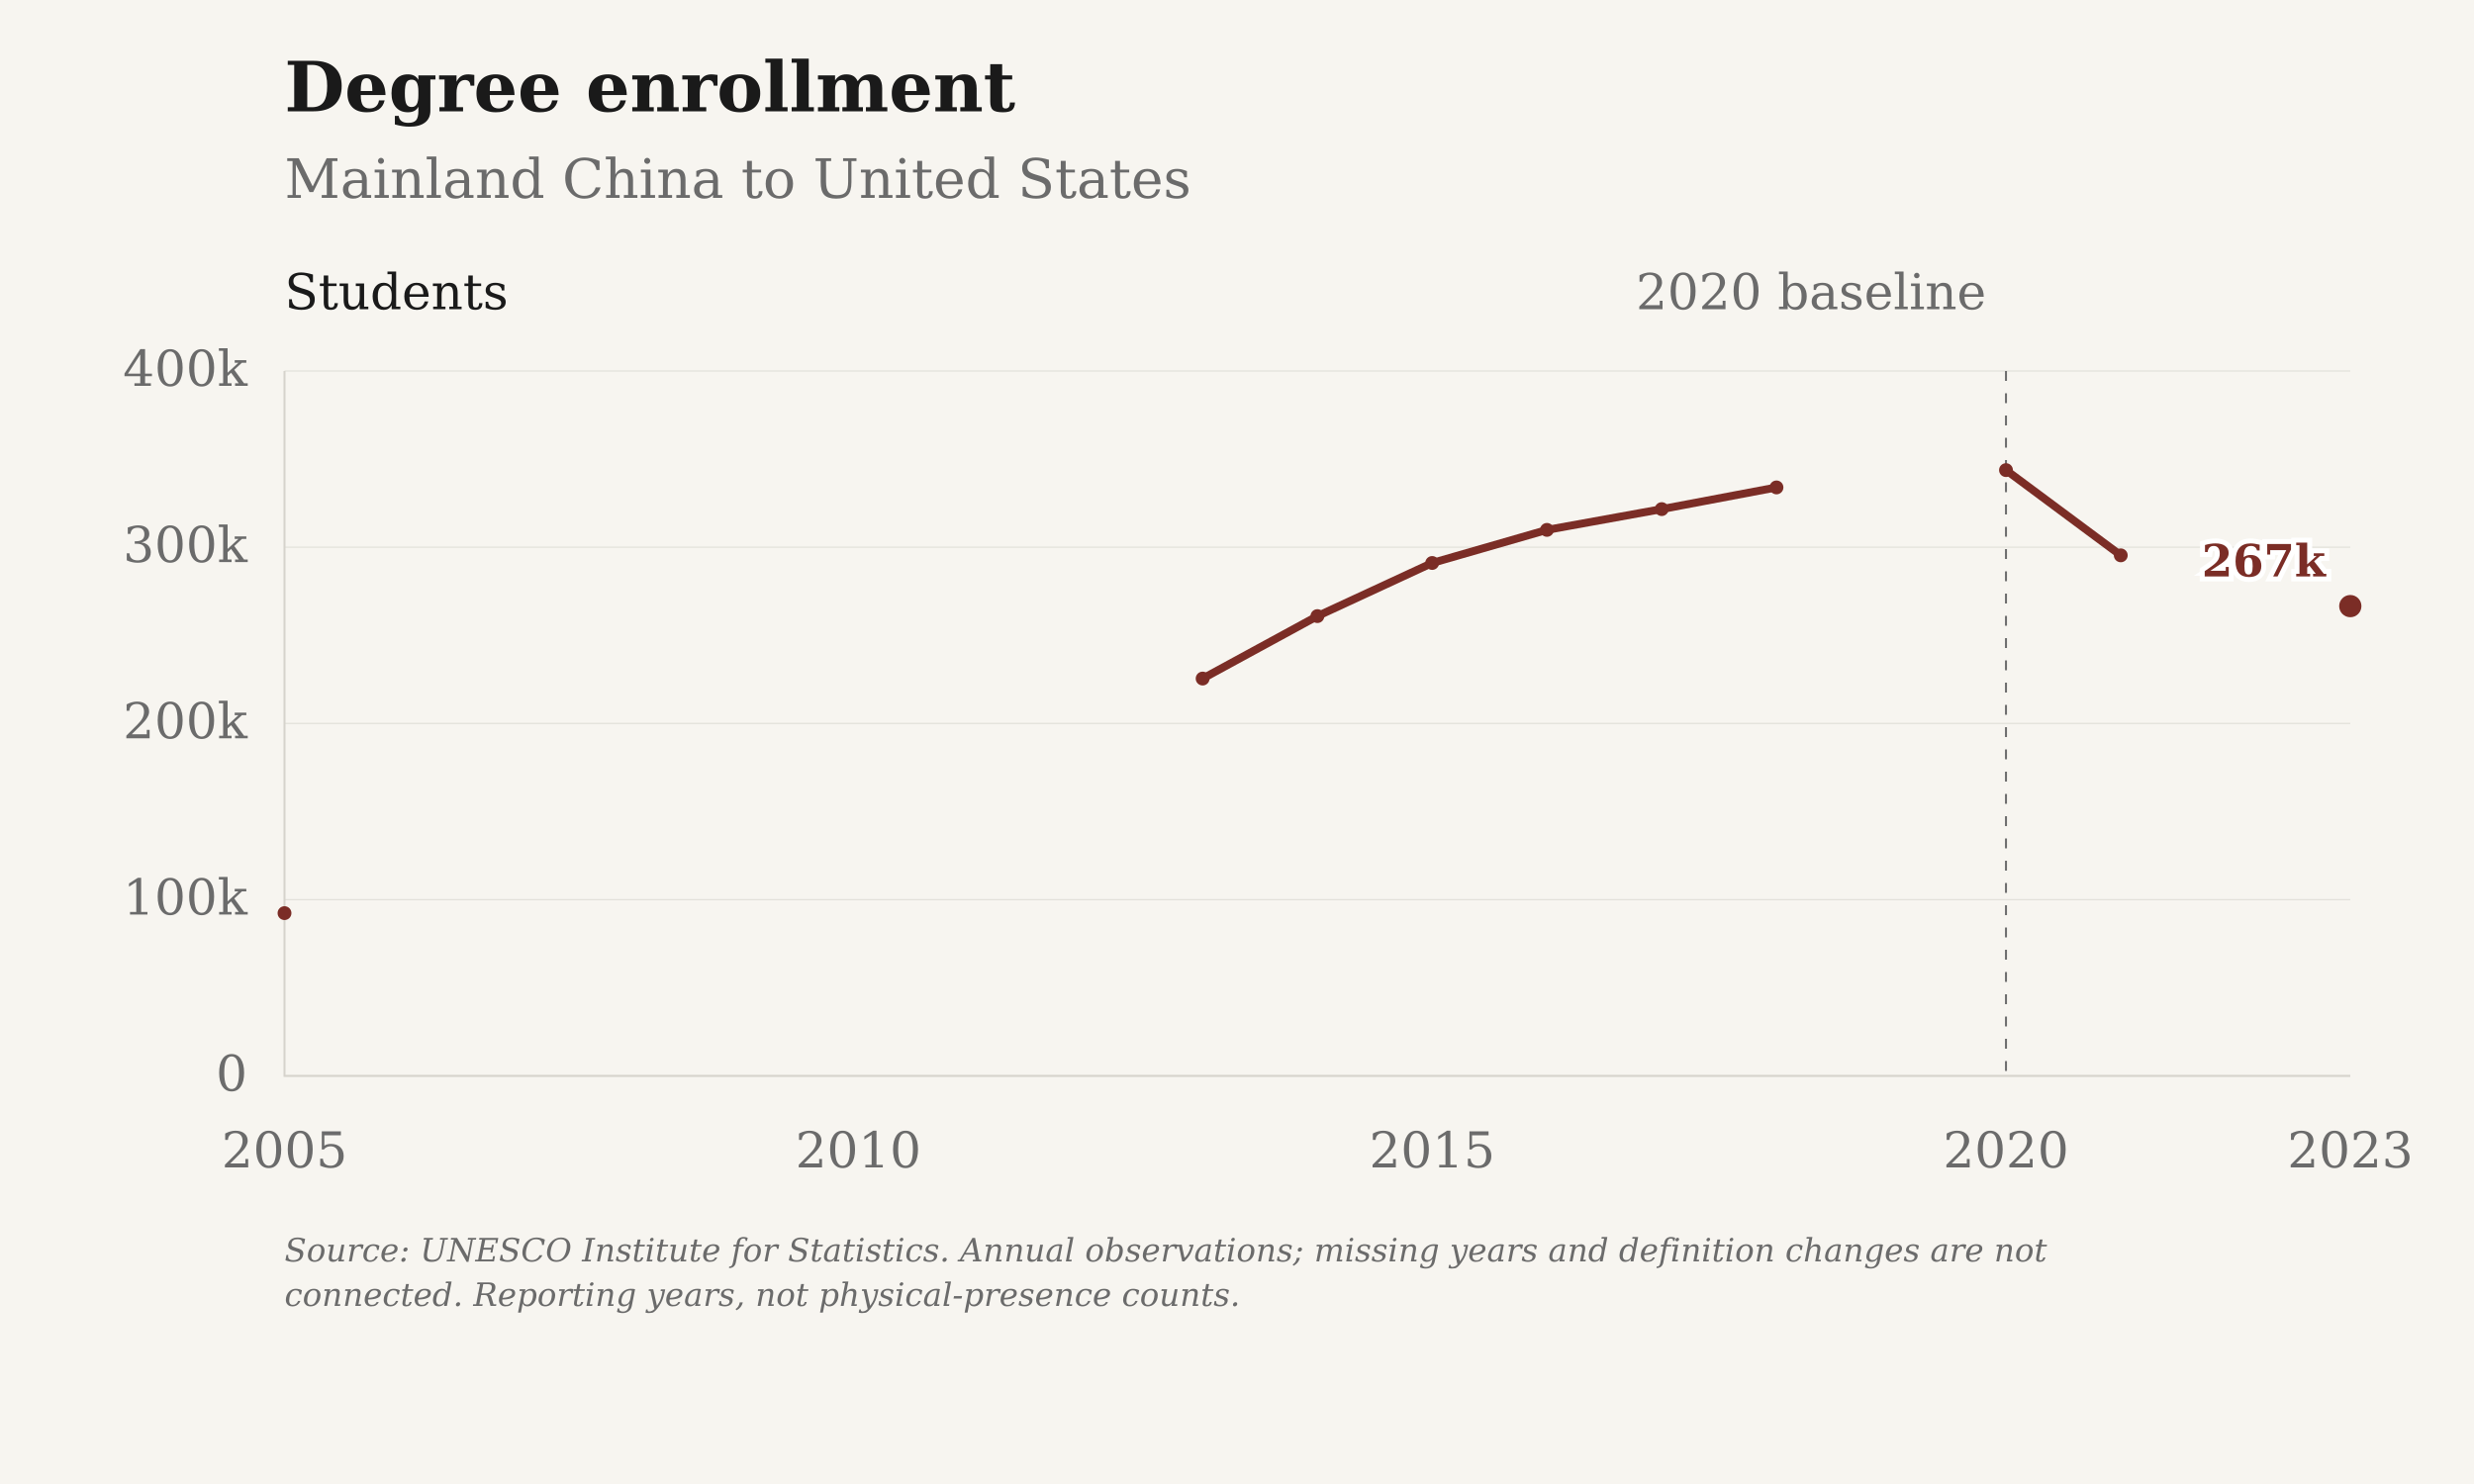
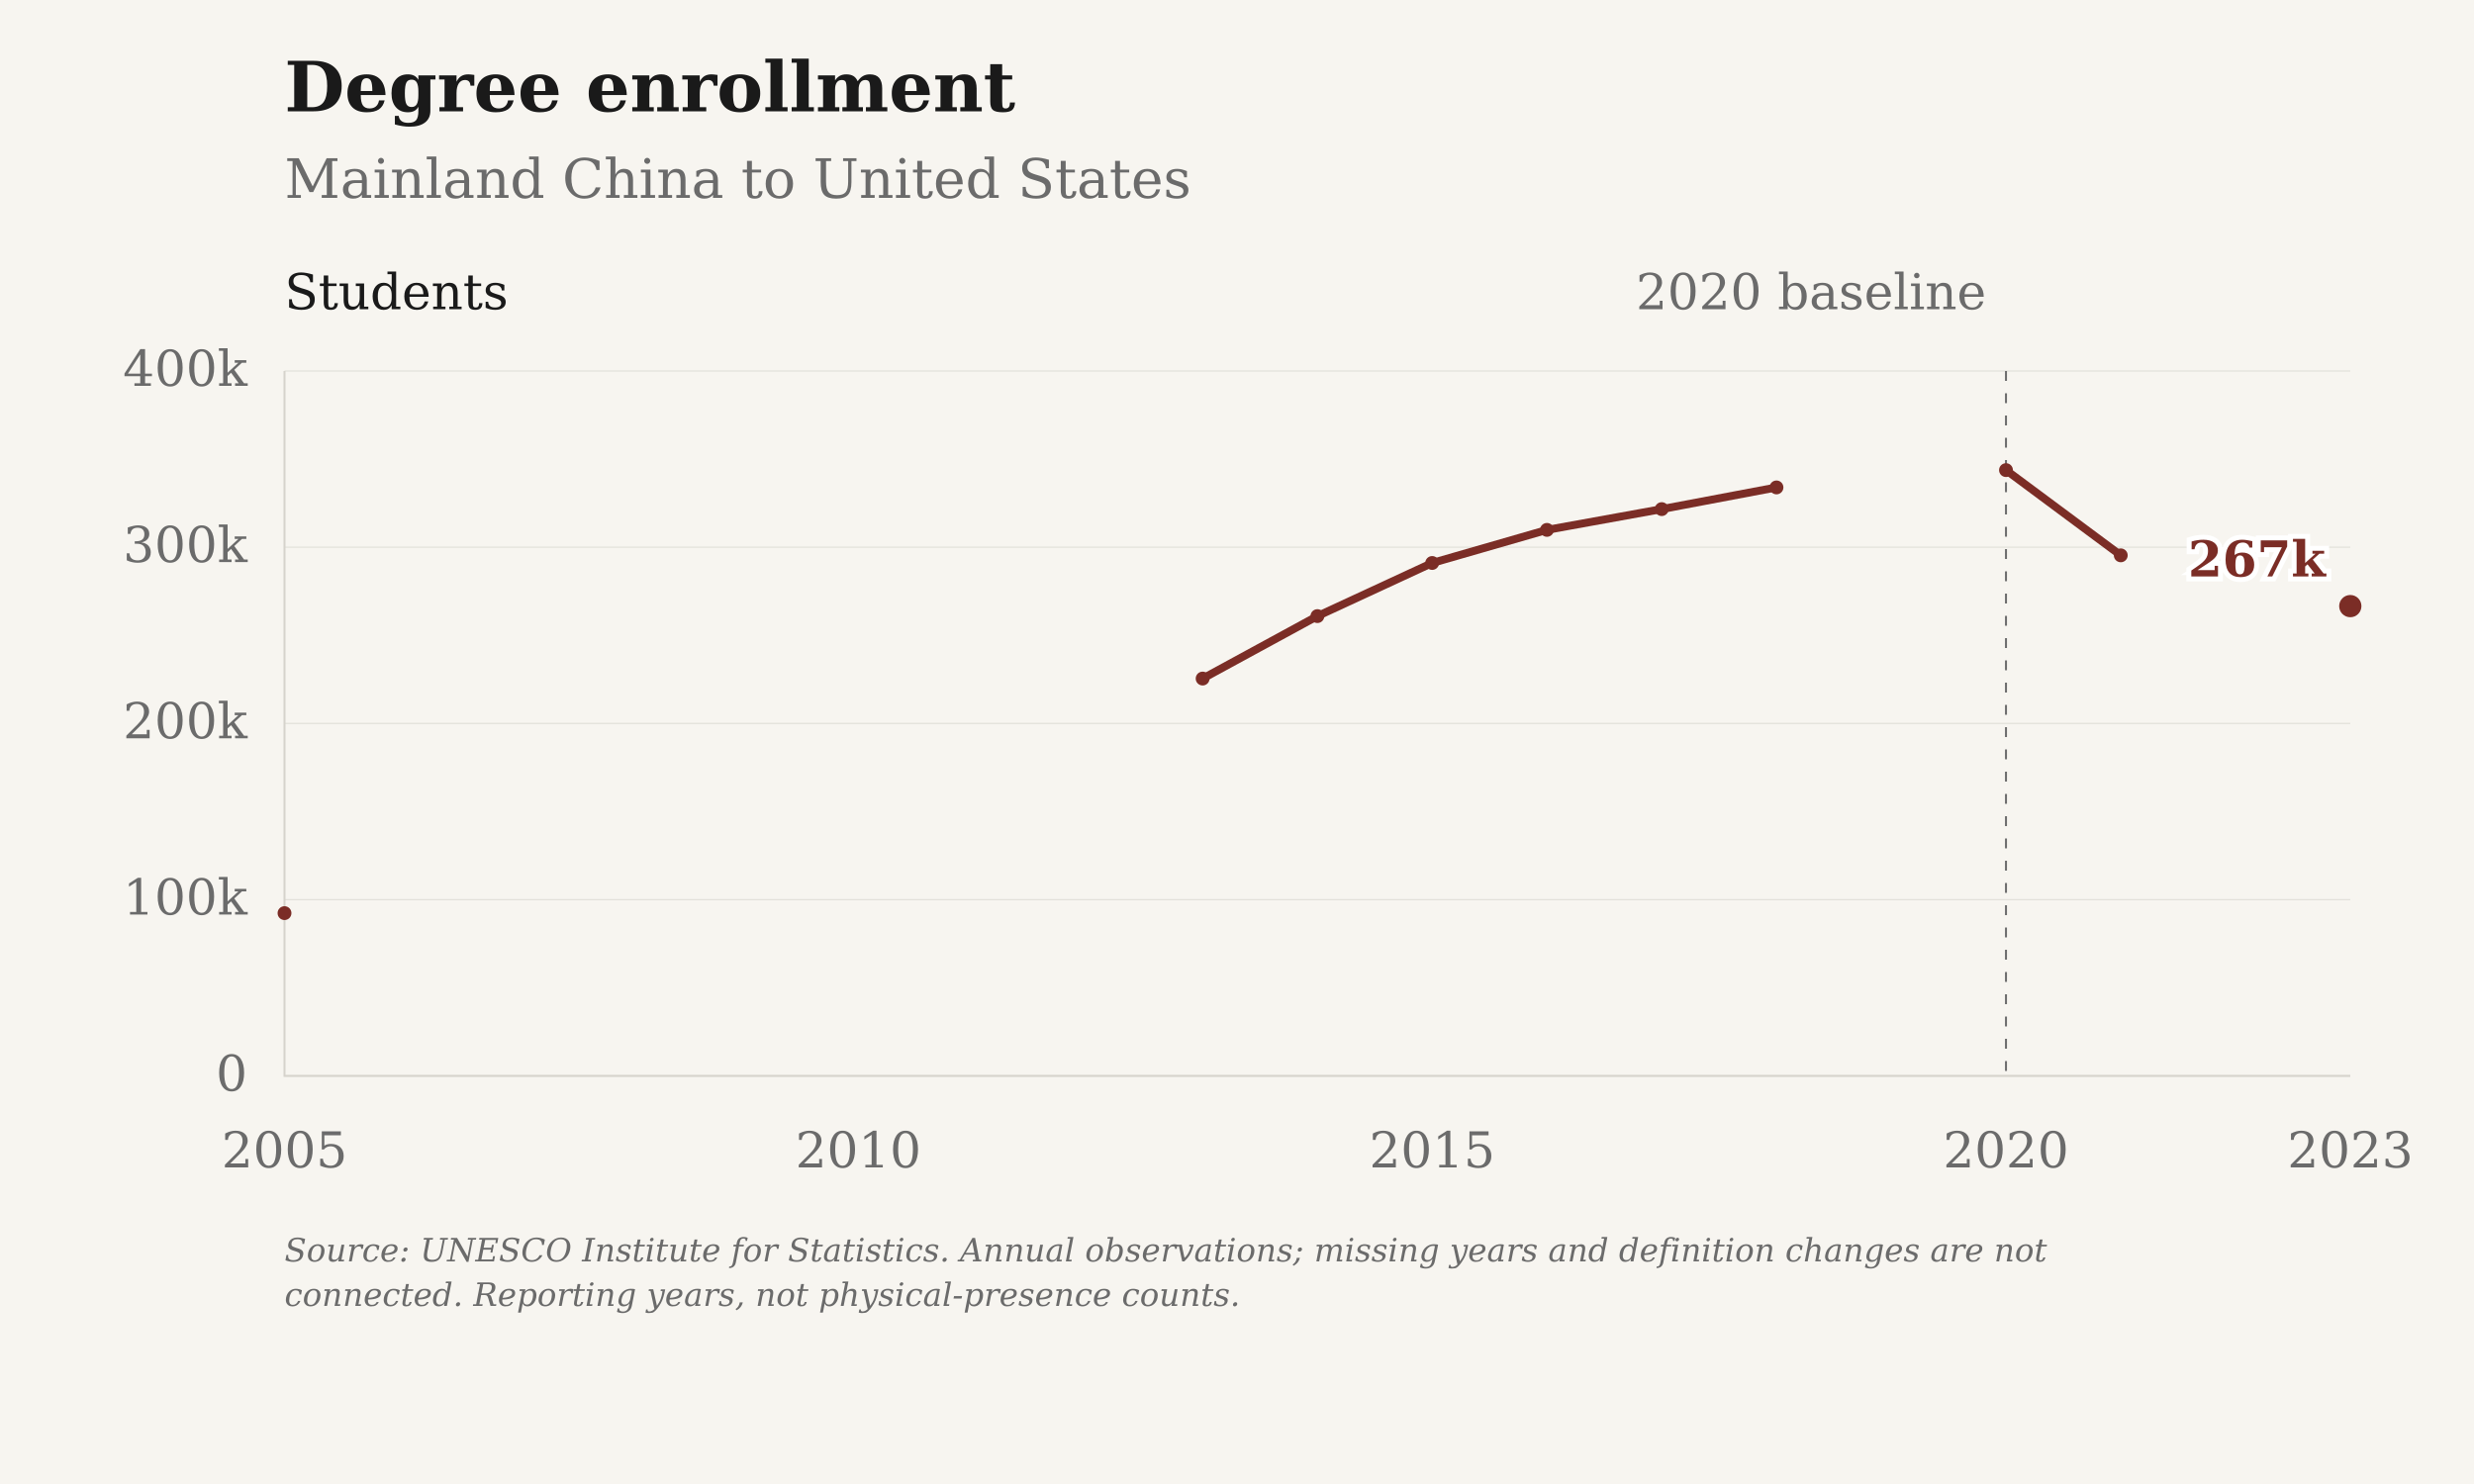
<svg xmlns="http://www.w3.org/2000/svg" viewBox="0 0 1000 600" role="img" aria-label="Degree enrollment: Mainland China to United States">
  <rect class="chart-background" width="1000" height="600" fill="#F7F5F0" />
  <g font-family="DejaVu Serif, Georgia, 'Times New Roman', serif" font-size="20" fill="#6B6B6B">
    <text x="115" y="45" font-size="28" font-weight="bold" fill="#1A1A1A">Degree enrollment</text>
    <text x="115" y="80" font-size="22">Mainland China to United States</text>
    <path d="M115 435.00H950" stroke="#D6D3CC" stroke-opacity="0.6" stroke-width="0.5" />
    <text x="100" y="441.00" text-anchor="end">0</text>
    <path d="M115 363.75H950" stroke="#D6D3CC" stroke-opacity="0.6" stroke-width="0.5" />
    <text x="100" y="369.75" text-anchor="end">100k</text>
    <path d="M115 292.50H950" stroke="#D6D3CC" stroke-opacity="0.6" stroke-width="0.5" />
    <text x="100" y="298.50" text-anchor="end">200k</text>
    <path d="M115 221.25H950" stroke="#D6D3CC" stroke-opacity="0.6" stroke-width="0.5" />
    <text x="100" y="227.25" text-anchor="end">300k</text>
    <path d="M115 150.00H950" stroke="#D6D3CC" stroke-opacity="0.6" stroke-width="0.5" />
    <text x="100" y="156.00" text-anchor="end">400k</text>
    <text x="115.00" y="472" text-anchor="middle">2005</text>
    <text x="346.94" y="472" text-anchor="middle">2010</text>
    <text x="578.89" y="472" text-anchor="middle">2015</text>
    <text x="810.83" y="472" text-anchor="middle">2020</text>
    <text x="950.00" y="472" text-anchor="middle">2023</text>
    <path d="M115 150V435H950" stroke="#D6D3CC" stroke-width="0.8" fill="none" />
    <path d="M810.83 150V435" stroke="#6B6B6B" stroke-width="0.8" stroke-dasharray="4 5" />
    <text x="802.83" y="125" text-anchor="end">2020 baseline</text>
    <text x="115" y="125" fill="#1A1A1A">Students</text>
    <path class="data-line" d="M115.00,369.19 M486.11,274.35 L532.50,249.10 L578.89,227.62 L625.28,214.24 L671.67,205.84 L718.06,197.07 M810.83,190.07 L857.22,224.53 M950.00,245.06" fill="none" stroke="#7B2D26" stroke-width="3.2" stroke-linejoin="round" />
    <circle cx="115.00" cy="369.19" r="2.8" fill="#7B2D26" />
    <circle cx="486.11" cy="274.35" r="2.8" fill="#7B2D26" />
    <circle cx="532.50" cy="249.10" r="2.8" fill="#7B2D26" />
    <circle cx="578.89" cy="227.62" r="2.8" fill="#7B2D26" />
    <circle cx="625.28" cy="214.24" r="2.8" fill="#7B2D26" />
    <circle cx="671.67" cy="205.84" r="2.8" fill="#7B2D26" />
    <circle cx="718.06" cy="197.07" r="2.8" fill="#7B2D26" />
    <circle cx="810.83" cy="190.07" r="2.8" fill="#7B2D26" />
    <circle cx="857.22" cy="224.53" r="2.8" fill="#7B2D26" />
    <circle cx="950.00" cy="245.06" r="4.5" fill="#7B2D26" />
-     <text class="end-label" x="940.00" y="233.06" text-anchor="end" font-size="18" font-weight="bold" fill="#7B2D26" stroke="#FFFFFF" stroke-width="4" paint-order="stroke">267k</text>
+     <text class="end-label" x="940.00" y="233.06" text-anchor="end" font-size="20" font-weight="bold" fill="#7B2D26" stroke="#FFFFFF" stroke-width="4" paint-order="stroke">267k</text>
    <text class="figure-source" x="115" y="510" font-size="13" font-style="italic">Source: UNESCO Institute for Statistics. Annual observations; missing years and definition changes are not</text>
    <text class="figure-source" x="115" y="528" font-size="13" font-style="italic">connected. Reporting years, not physical-presence counts.</text>
  </g>
</svg>
